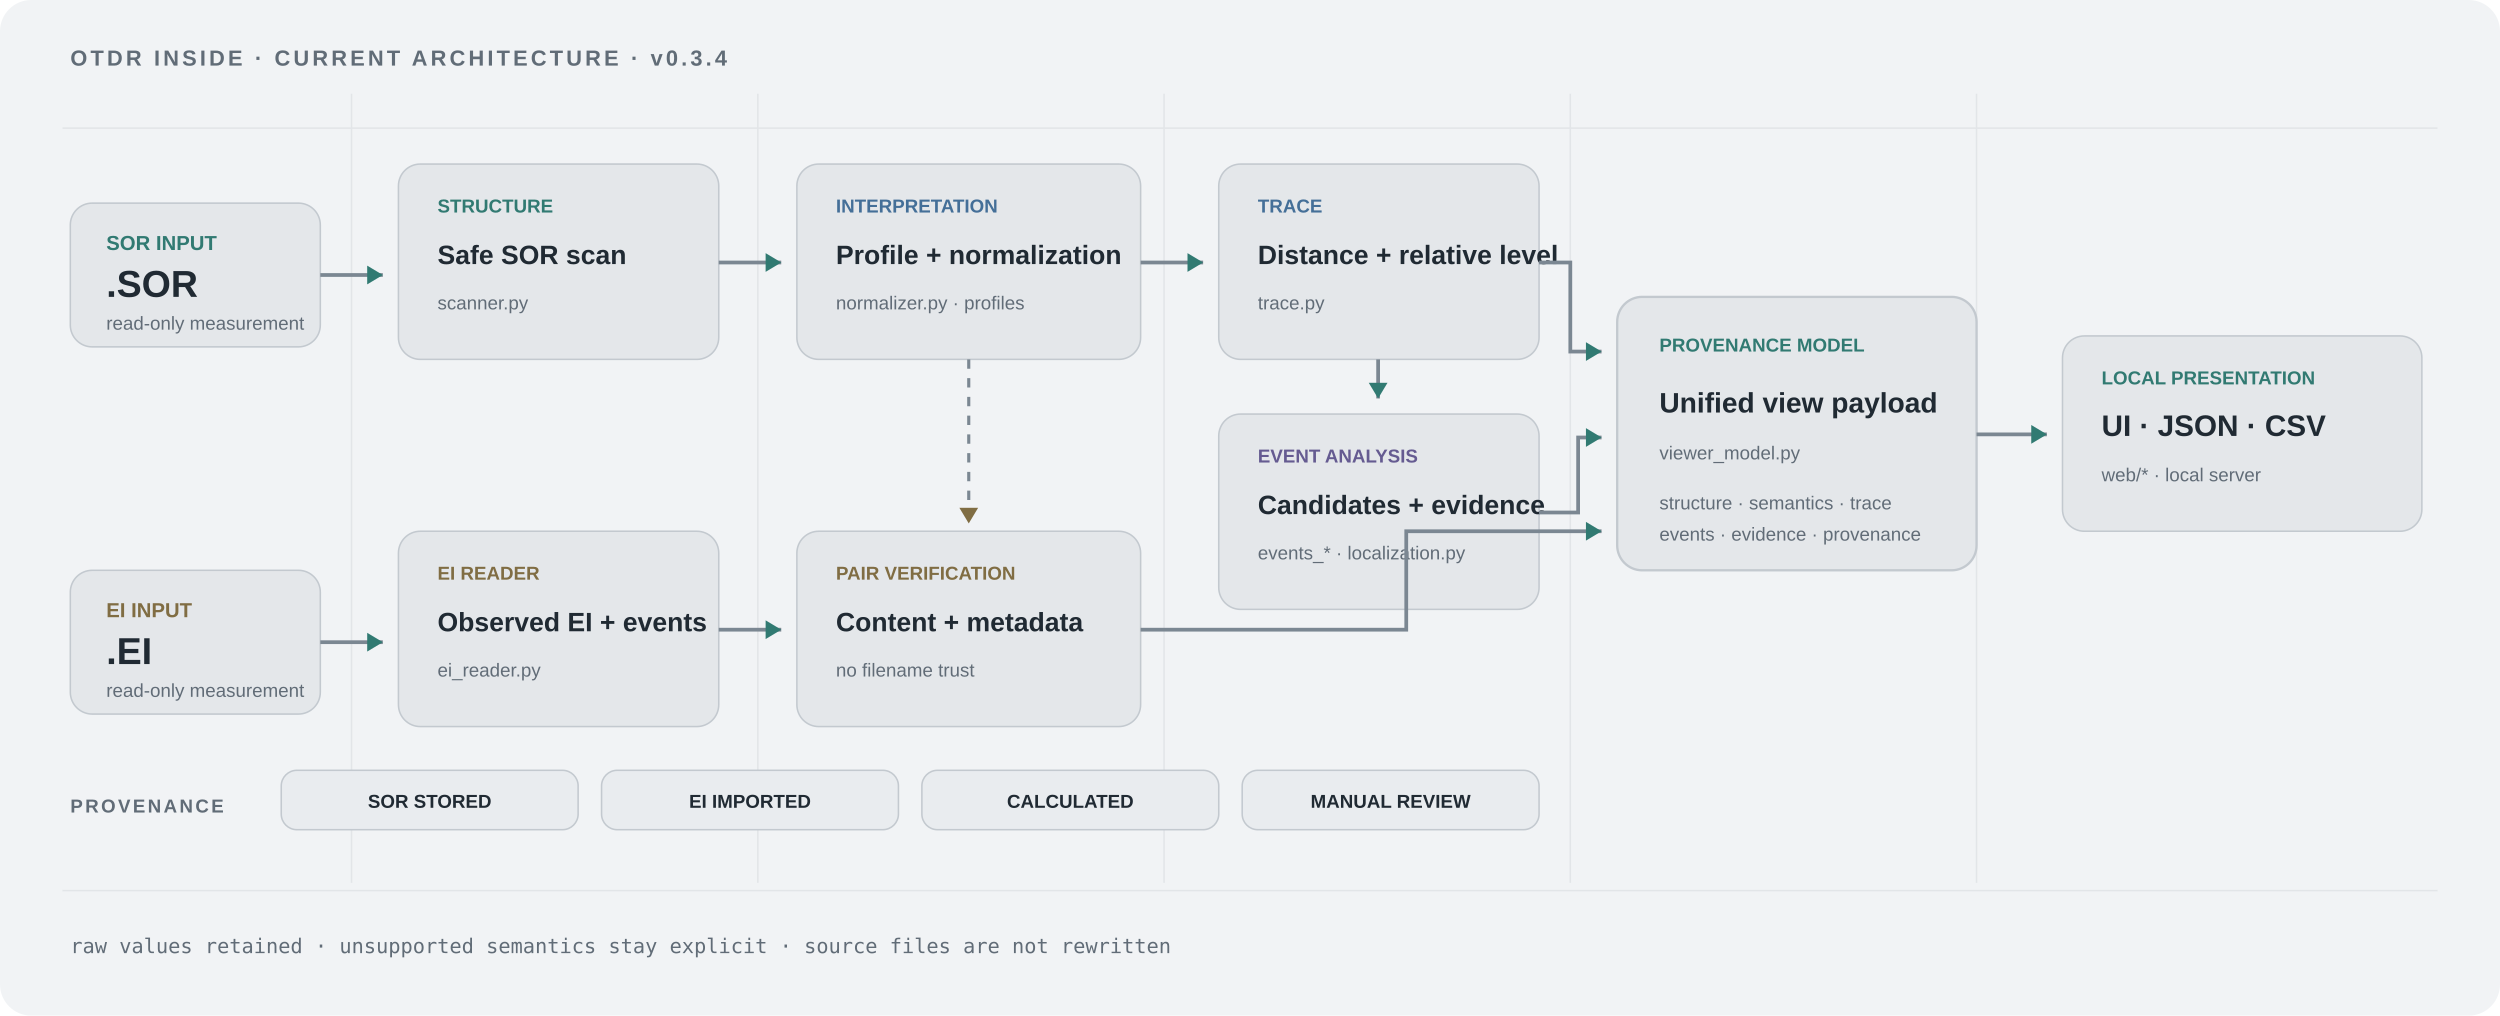
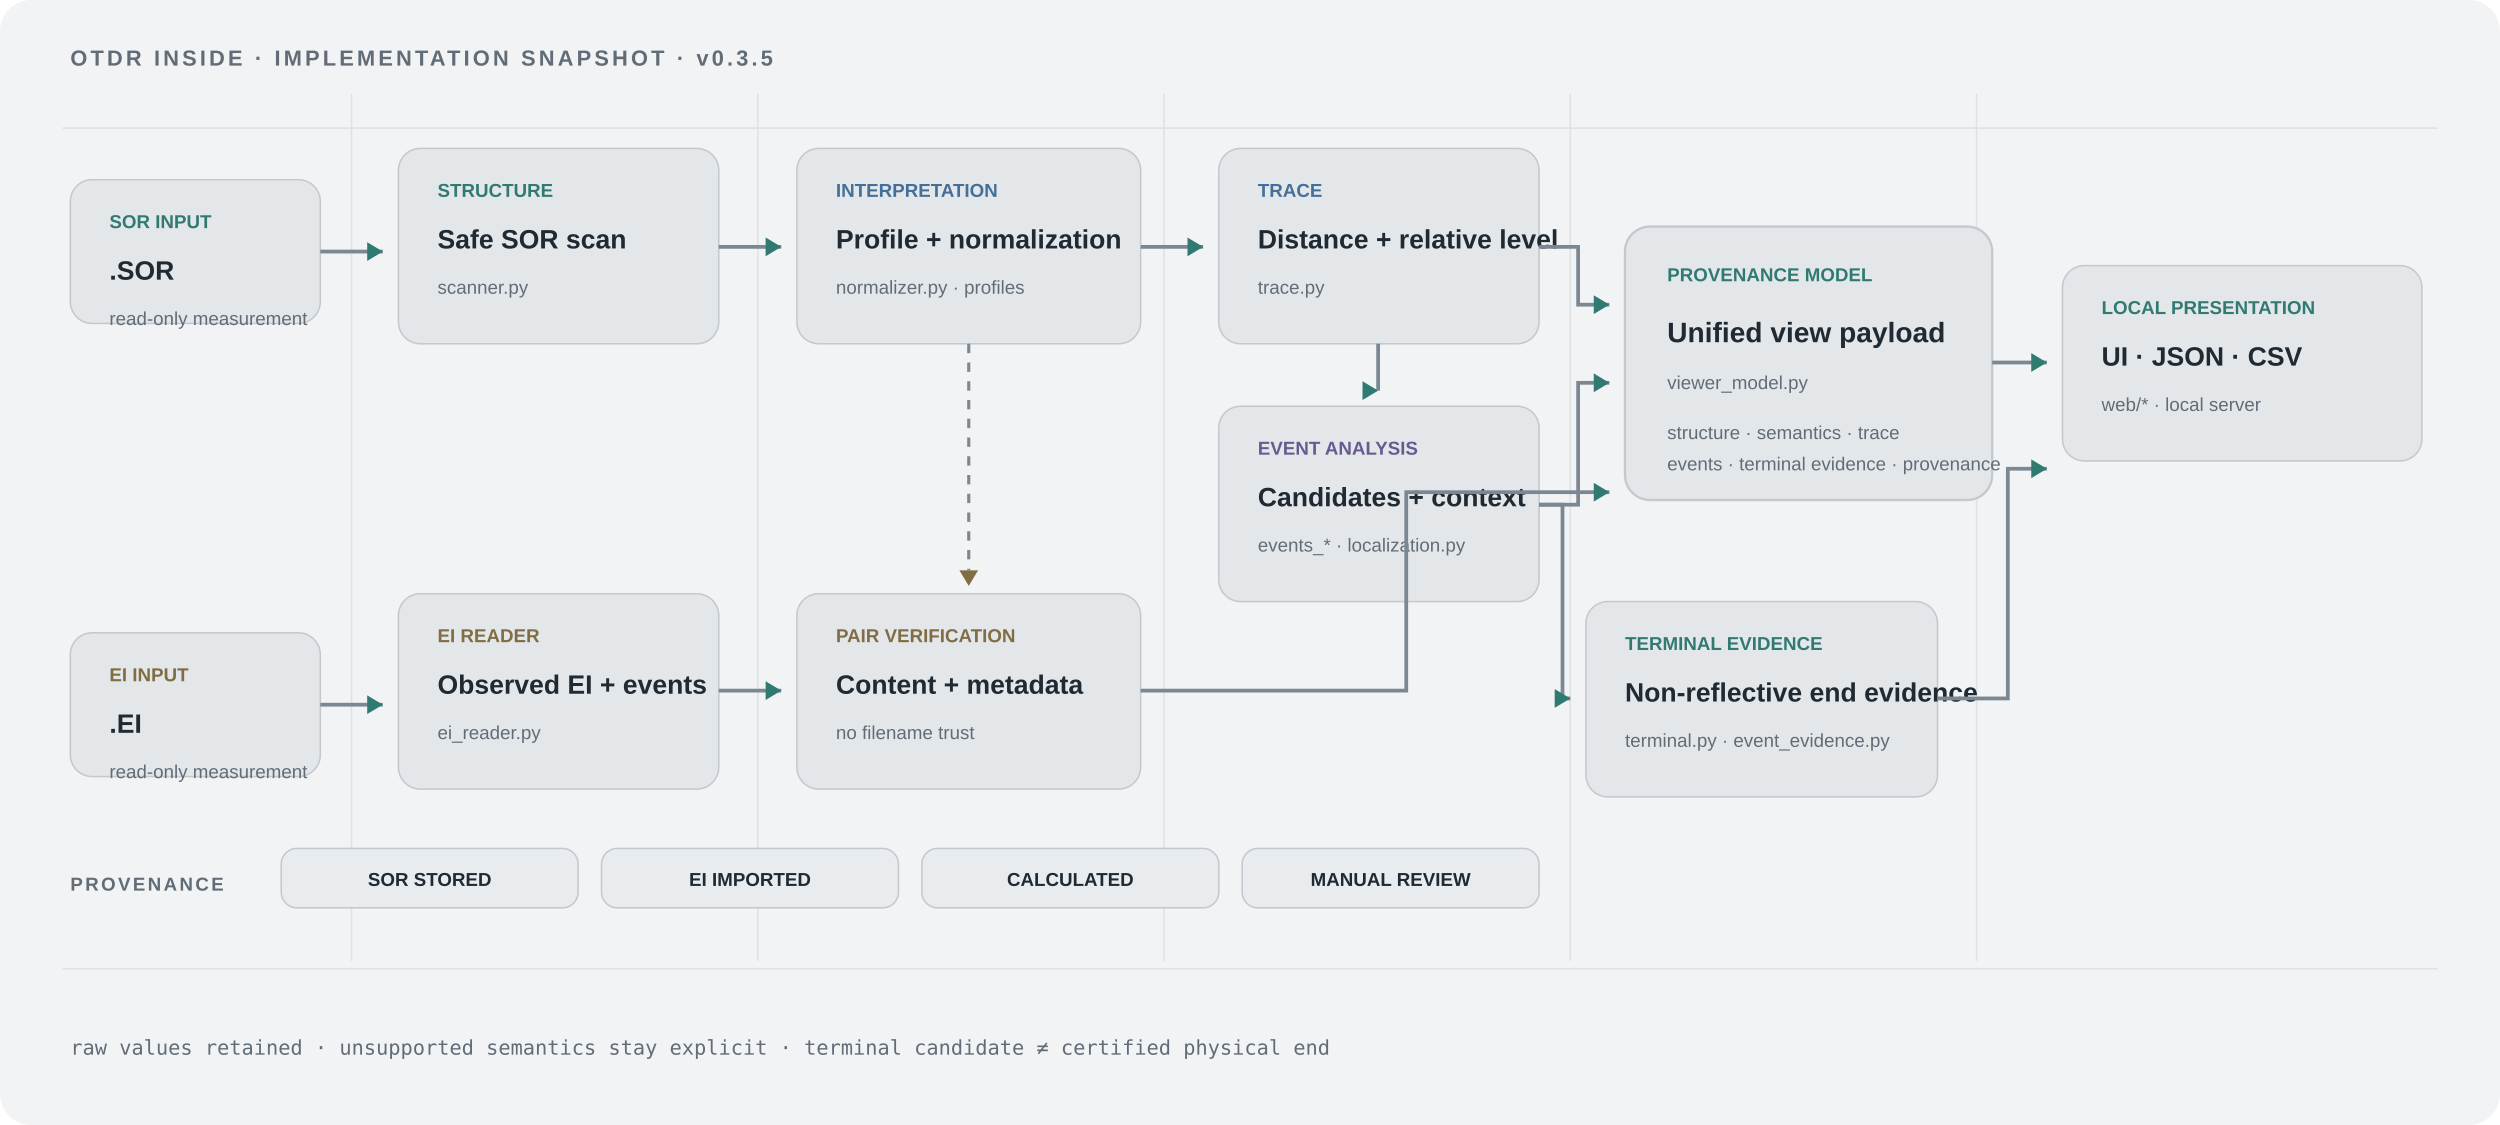
- <svg xmlns="http://www.w3.org/2000/svg" width="1600" height="650" viewBox="0 0 1600 650">
-   <rect width="1600" height="650" rx="20" fill="#f1f3f5" />
-   <g opacity=".13" stroke="#7d8791" stroke-width="1">
-     <path d="M40 82H1560M40 570H1560" />
-     <path d="M225 60V565M485 60V565M745 60V565M1005 60V565M1265 60V565" />
+ <svg xmlns="http://www.w3.org/2000/svg" width="1600" height="720" viewBox="0 0 1600 720">
+   <rect width="1600" height="720" rx="20" fill="#f1f3f5" />
+   <g opacity=".13" stroke="#616c77" stroke-width="1">
+     <path d="M40 82H1560M40 620H1560" />
+     <path d="M225 60V615M485 60V615M745 60V615M1005 60V615M1265 60V615" />
  </g>
  <g font-family="Segoe UI,Arial,sans-serif">
-     <text x="45" y="42" fill="#616c77" font-size="14" font-weight="700" letter-spacing="2">OTDR INSIDE · CURRENT ARCHITECTURE · v0.3.4</text>
-     <rect x="45" y="130" width="160" height="92" rx="14" fill="#e4e7ea" stroke="#c3c9cf" />
-     <text x="68" y="160" fill="#317a72" font-size="13" font-weight="700">SOR INPUT</text>
-     <text x="68" y="190" fill="#202a33" font-size="24" font-weight="700">.SOR</text>
-     <text x="68" y="211" fill="#616c77" font-size="12">read-only measurement</text>
-     <rect x="45" y="365" width="160" height="92" rx="14" fill="#e4e7ea" stroke="#c3c9cf" />
-     <text x="68" y="395" fill="#806d43" font-size="13" font-weight="700">EI INPUT</text>
-     <text x="68" y="425" fill="#202a33" font-size="24" font-weight="700">.EI</text>
-     <text x="68" y="446" fill="#616c77" font-size="12">read-only measurement</text>
-     <rect x="255" y="105" width="205" height="125" rx="14" fill="#e4e7ea" stroke="#c3c9cf" />
-     <text x="280" y="136" fill="#317a72" font-size="12" font-weight="700">STRUCTURE</text>
-     <text x="280" y="169" fill="#202a33" font-size="17" font-weight="700">Safe SOR scan</text>
-     <text x="280" y="198" fill="#616c77" font-size="12">scanner.py</text>
-     <rect x="510" y="105" width="220" height="125" rx="14" fill="#e4e7ea" stroke="#c3c9cf" />
-     <text x="535" y="136" fill="#446f98" font-size="12" font-weight="700">INTERPRETATION</text>
-     <text x="535" y="169" fill="#202a33" font-size="17" font-weight="700">Profile + normalization</text>
-     <text x="535" y="198" fill="#616c77" font-size="12">normalizer.py · profiles</text>
-     <rect x="780" y="105" width="205" height="125" rx="14" fill="#e4e7ea" stroke="#c3c9cf" />
-     <text x="805" y="136" fill="#446f98" font-size="12" font-weight="700">TRACE</text>
-     <text x="805" y="169" fill="#202a33" font-size="17" font-weight="700">Distance + relative level</text>
-     <text x="805" y="198" fill="#616c77" font-size="12">trace.py</text>
-     <rect x="780" y="265" width="205" height="125" rx="14" fill="#e4e7ea" stroke="#c3c9cf" />
-     <text x="805" y="296" fill="#655b91" font-size="12" font-weight="700">EVENT ANALYSIS</text>
-     <text x="805" y="329" fill="#202a33" font-size="17" font-weight="700">Candidates + evidence</text>
-     <text x="805" y="358" fill="#616c77" font-size="12">events_* · localization.py</text>
-     <rect x="255" y="340" width="205" height="125" rx="14" fill="#e4e7ea" stroke="#c3c9cf" />
-     <text x="280" y="371" fill="#806d43" font-size="12" font-weight="700">EI READER</text>
-     <text x="280" y="404" fill="#202a33" font-size="17" font-weight="700">Observed EI + events</text>
-     <text x="280" y="433" fill="#616c77" font-size="12">ei_reader.py</text>
-     <rect x="510" y="340" width="220" height="125" rx="14" fill="#e4e7ea" stroke="#c3c9cf" />
-     <text x="535" y="371" fill="#806d43" font-size="12" font-weight="700">PAIR VERIFICATION</text>
-     <text x="535" y="404" fill="#202a33" font-size="17" font-weight="700">Content + metadata</text>
-     <text x="535" y="433" fill="#616c77" font-size="12">no filename trust</text>
-     <rect x="1035" y="190" width="230" height="175" rx="16" fill="#e4e7ea" stroke="#c3c9cf" stroke-width="1.5" />
-     <text x="1062" y="225" fill="#317a72" font-size="12" font-weight="700">PROVENANCE MODEL</text>
-     <text x="1062" y="264" fill="#202a33" font-size="18" font-weight="700">Unified view payload</text>
-     <text x="1062" y="294" fill="#616c77" font-size="12">viewer_model.py</text>
-     <text x="1062" y="326" fill="#616c77" font-size="12">structure · semantics · trace</text>
-     <text x="1062" y="346" fill="#616c77" font-size="12">events · evidence · provenance</text>
-     <rect x="1320" y="215" width="230" height="125" rx="14" fill="#e4e7ea" stroke="#c3c9cf" />
-     <text x="1345" y="246" fill="#317a72" font-size="12" font-weight="700">LOCAL PRESENTATION</text>
-     <text x="1345" y="279" fill="#202a33" font-size="19" font-weight="700">UI · JSON · CSV</text>
-     <text x="1345" y="308" fill="#616c77" font-size="12">web/* · local server</text>
-     <text x="45" y="520" fill="#616c77" font-size="12" font-weight="700" letter-spacing="1.5">PROVENANCE</text>
-     <rect x="180" y="493" width="190" height="38" rx="10" fill="#e9ecef" stroke="#c3c9cf" />
-     <text x="275" y="517" fill="#202a33" text-anchor="middle" font-size="12" font-weight="600">SOR STORED</text>
-     <rect x="385" y="493" width="190" height="38" rx="10" fill="#e9ecef" stroke="#c3c9cf" />
-     <text x="480" y="517" fill="#202a33" text-anchor="middle" font-size="12" font-weight="600">EI IMPORTED</text>
-     <rect x="590" y="493" width="190" height="38" rx="10" fill="#e9ecef" stroke="#c3c9cf" />
-     <text x="685" y="517" fill="#202a33" text-anchor="middle" font-size="12" font-weight="600">CALCULATED</text>
-     <rect x="795" y="493" width="190" height="38" rx="10" fill="#e9ecef" stroke="#c3c9cf" />
-     <text x="890" y="517" fill="#202a33" text-anchor="middle" font-size="12" font-weight="600">MANUAL REVIEW</text>
-     <text x="45" y="610" fill="#616c77" font-family="Consolas,monospace" font-size="13">raw values retained · unsupported semantics stay explicit · source files are not rewritten</text>
+     <text x="45" y="42" fill="#616c77" font-size="14" font-weight="700" letter-spacing="2">OTDR INSIDE · IMPLEMENTATION SNAPSHOT · v0.3.5</text>
+     <rect x="45" y="115" width="160" height="92" rx="14" fill="#e4e7ea" stroke="#c3c9cf" />
+     <text x="70" y="146" fill="#317a72" font-size="12" font-weight="700">SOR INPUT</text>
+     <text x="70" y="179" fill="#202a33" font-size="17" font-weight="700">.SOR</text>
+     <text x="70" y="208" fill="#616c77" font-size="12">read-only measurement</text>
+     <rect x="45" y="405" width="160" height="92" rx="14" fill="#e4e7ea" stroke="#c3c9cf" />
+     <text x="70" y="436" fill="#806d43" font-size="12" font-weight="700">EI INPUT</text>
+     <text x="70" y="469" fill="#202a33" font-size="17" font-weight="700">.EI</text>
+     <text x="70" y="498" fill="#616c77" font-size="12">read-only measurement</text>
+     <rect x="255" y="95" width="205" height="125" rx="14" fill="#e4e7ea" stroke="#c3c9cf" />
+     <text x="280" y="126" fill="#317a72" font-size="12" font-weight="700">STRUCTURE</text>
+     <text x="280" y="159" fill="#202a33" font-size="17" font-weight="700">Safe SOR scan</text>
+     <text x="280" y="188" fill="#616c77" font-size="12">scanner.py</text>
+     <rect x="510" y="95" width="220" height="125" rx="14" fill="#e4e7ea" stroke="#c3c9cf" />
+     <text x="535" y="126" fill="#446f98" font-size="12" font-weight="700">INTERPRETATION</text>
+     <text x="535" y="159" fill="#202a33" font-size="17" font-weight="700">Profile + normalization</text>
+     <text x="535" y="188" fill="#616c77" font-size="12">normalizer.py · profiles</text>
+     <rect x="780" y="95" width="205" height="125" rx="14" fill="#e4e7ea" stroke="#c3c9cf" />
+     <text x="805" y="126" fill="#446f98" font-size="12" font-weight="700">TRACE</text>
+     <text x="805" y="159" fill="#202a33" font-size="17" font-weight="700">Distance + relative level</text>
+     <text x="805" y="188" fill="#616c77" font-size="12">trace.py</text>
+     <rect x="780" y="260" width="205" height="125" rx="14" fill="#e4e7ea" stroke="#c3c9cf" />
+     <text x="805" y="291" fill="#655b91" font-size="12" font-weight="700">EVENT ANALYSIS</text>
+     <text x="805" y="324" fill="#202a33" font-size="17" font-weight="700">Candidates + context</text>
+     <text x="805" y="353" fill="#616c77" font-size="12">events_* · localization.py</text>
+     <rect x="1015" y="385" width="225" height="125" rx="14" fill="#e4e7ea" stroke="#c3c9cf" />
+     <text x="1040" y="416" fill="#317a72" font-size="12" font-weight="700">TERMINAL EVIDENCE</text>
+     <text x="1040" y="449" fill="#202a33" font-size="17" font-weight="700">Non-reflective end evidence</text>
+     <text x="1040" y="478" fill="#616c77" font-size="12">terminal.py · event_evidence.py</text>
+     <rect x="255" y="380" width="205" height="125" rx="14" fill="#e4e7ea" stroke="#c3c9cf" />
+     <text x="280" y="411" fill="#806d43" font-size="12" font-weight="700">EI READER</text>
+     <text x="280" y="444" fill="#202a33" font-size="17" font-weight="700">Observed EI + events</text>
+     <text x="280" y="473" fill="#616c77" font-size="12">ei_reader.py</text>
+     <rect x="510" y="380" width="220" height="125" rx="14" fill="#e4e7ea" stroke="#c3c9cf" />
+     <text x="535" y="411" fill="#806d43" font-size="12" font-weight="700">PAIR VERIFICATION</text>
+     <text x="535" y="444" fill="#202a33" font-size="17" font-weight="700">Content + metadata</text>
+     <text x="535" y="473" fill="#616c77" font-size="12">no filename trust</text>
+     <rect x="1040" y="145" width="235" height="175" rx="16" fill="#e4e7ea" stroke="#c3c9cf" stroke-width="1.5" />
+     <text x="1067" y="180" fill="#317a72" font-size="12" font-weight="700">PROVENANCE MODEL</text>
+     <text x="1067" y="219" fill="#202a33" font-size="18" font-weight="700">Unified view payload</text>
+     <text x="1067" y="249" fill="#616c77" font-size="12">viewer_model.py</text>
+     <text x="1067" y="281" fill="#616c77" font-size="12">structure · semantics · trace</text>
+     <text x="1067" y="301" fill="#616c77" font-size="12">events · terminal evidence · provenance</text>
+     <rect x="1320" y="170" width="230" height="125" rx="14" fill="#e4e7ea" stroke="#c3c9cf" />
+     <text x="1345" y="201" fill="#317a72" font-size="12" font-weight="700">LOCAL PRESENTATION</text>
+     <text x="1345" y="234" fill="#202a33" font-size="17" font-weight="700">UI · JSON · CSV</text>
+     <text x="1345" y="263" fill="#616c77" font-size="12">web/* · local server</text>
+     <text x="45" y="570" fill="#616c77" font-size="12" font-weight="700" letter-spacing="1.5">PROVENANCE</text>
+     <rect x="180" y="543" width="190" height="38" rx="10" fill="#e9ecef" stroke="#c3c9cf" />
+     <text x="275" y="567" fill="#202a33" text-anchor="middle" font-size="12" font-weight="600">SOR STORED</text>
+     <rect x="385" y="543" width="190" height="38" rx="10" fill="#e9ecef" stroke="#c3c9cf" />
+     <text x="480" y="567" fill="#202a33" text-anchor="middle" font-size="12" font-weight="600">EI IMPORTED</text>
+     <rect x="590" y="543" width="190" height="38" rx="10" fill="#e9ecef" stroke="#c3c9cf" />
+     <text x="685" y="567" fill="#202a33" text-anchor="middle" font-size="12" font-weight="600">CALCULATED</text>
+     <rect x="795" y="543" width="190" height="38" rx="10" fill="#e9ecef" stroke="#c3c9cf" />
+     <text x="890" y="567" fill="#202a33" text-anchor="middle" font-size="12" font-weight="600">MANUAL REVIEW</text>
+     <text x="45" y="675" fill="#616c77" font-family="Consolas,monospace" font-size="13">raw values retained · unsupported semantics stay explicit · terminal candidate ≠ certified physical end</text>
  </g>
-   <path d="M205 176 L245 176" stroke="#7b8792" stroke-width="2.4" fill="none" />
-   <polygon points="245,176 235,170 235,182" fill="#317a72" />
-   <path d="M460 168 L500 168" stroke="#7b8792" stroke-width="2.4" fill="none" />
-   <polygon points="500,168 490,162 490,174" fill="#317a72" />
-   <path d="M730 168 L770 168" stroke="#7b8792" stroke-width="2.4" fill="none" />
-   <polygon points="770,168 760,162 760,174" fill="#317a72" />
-   <path d="M882 230 L882 255" stroke="#7b8792" stroke-width="2.4" fill="none" />
-   <polygon points="882,255 876,245 888,245" fill="#317a72" />
-   <path d="M205 411 L245 411" stroke="#7b8792" stroke-width="2.4" fill="none" />
-   <polygon points="245,411 235,405 235,417" fill="#317a72" />
-   <path d="M460 403 L500 403" stroke="#7b8792" stroke-width="2.4" fill="none" />
-   <polygon points="500,403 490,397 490,409" fill="#317a72" />
-   <path d="M730 403 H900 V340 H1025" stroke="#7b8792" stroke-width="2.4" fill="none" />
-   <polygon points="1025,340 1015,334 1015,346" fill="#317a72" />
-   <path d="M985 328 H1010 V280 H1025" stroke="#7b8792" stroke-width="2.4" fill="none" />
-   <polygon points="1025,280 1015,274 1015,286" fill="#317a72" />
-   <path d="M985 168 H1005 V225 H1025" stroke="#7b8792" stroke-width="2.4" fill="none" />
-   <polygon points="1025,225 1015,219 1015,231" fill="#317a72" />
-   <path d="M1265 278 L1310 278" stroke="#7b8792" stroke-width="2.4" fill="none" />
-   <polygon points="1310,278 1300,272 1300,284" fill="#317a72" />
-   <path d="M620 230 V325" stroke="#7b8792" stroke-width="2" stroke-dasharray="6 6" fill="none" />
-   <polygon points="620,335 614,325 626,325" fill="#806d43" />
+   <path d="M205 161 L245 161" stroke="#7b8792" stroke-width="2.4" fill="none" />
+   <polygon points="245,161 235,155 235,167" fill="#317a72" />
+   <path d="M460 158 L500 158" stroke="#7b8792" stroke-width="2.4" fill="none" />
+   <polygon points="500,158 490,152 490,164" fill="#317a72" />
+   <path d="M730 158 L770 158" stroke="#7b8792" stroke-width="2.4" fill="none" />
+   <polygon points="770,158 760,152 760,164" fill="#317a72" />
+   <path d="M882 220 L882 250" stroke="#7b8792" stroke-width="2.4" fill="none" />
+   <polygon points="882,250 872,244 872,256" fill="#317a72" />
+   <path d="M205 451 L245 451" stroke="#7b8792" stroke-width="2.4" fill="none" />
+   <polygon points="245,451 235,445 235,457" fill="#317a72" />
+   <path d="M460 442 L500 442" stroke="#7b8792" stroke-width="2.4" fill="none" />
+   <polygon points="500,442 490,436 490,448" fill="#317a72" />
+   <path d="M730 442 H900 V315 H1030" stroke="#7b8792" stroke-width="2.4" fill="none" />
+   <polygon points="1030,315 1020,309 1020,321" fill="#317a72" />
+   <path d="M985 323 H1010 V245 H1030" stroke="#7b8792" stroke-width="2.4" fill="none" />
+   <polygon points="1030,245 1020,239 1020,251" fill="#317a72" />
+   <path d="M985 158 H1010 V195 H1030" stroke="#7b8792" stroke-width="2.4" fill="none" />
+   <polygon points="1030,195 1020,189 1020,201" fill="#317a72" />
+   <path d="M1240 447 H1285 V300 H1310" stroke="#7b8792" stroke-width="2.4" fill="none" />
+   <polygon points="1310,300 1300,294 1300,306" fill="#317a72" />
+   <path d="M1275 232 L1310 232" stroke="#7b8792" stroke-width="2.4" fill="none" />
+   <polygon points="1310,232 1300,226 1300,238" fill="#317a72" />
+   <path d="M985 323 H1000 V447 H1005" stroke="#7b8792" stroke-width="2.4" fill="none" />
+   <polygon points="1005,447 995,441 995,453" fill="#317a72" />
+   <path d="M620 220 V365" stroke="#7b8792" stroke-width="2" stroke-dasharray="6 6" fill="none" />
+   <polygon points="620,375 614,365 626,365" fill="#806d43" />
</svg>
